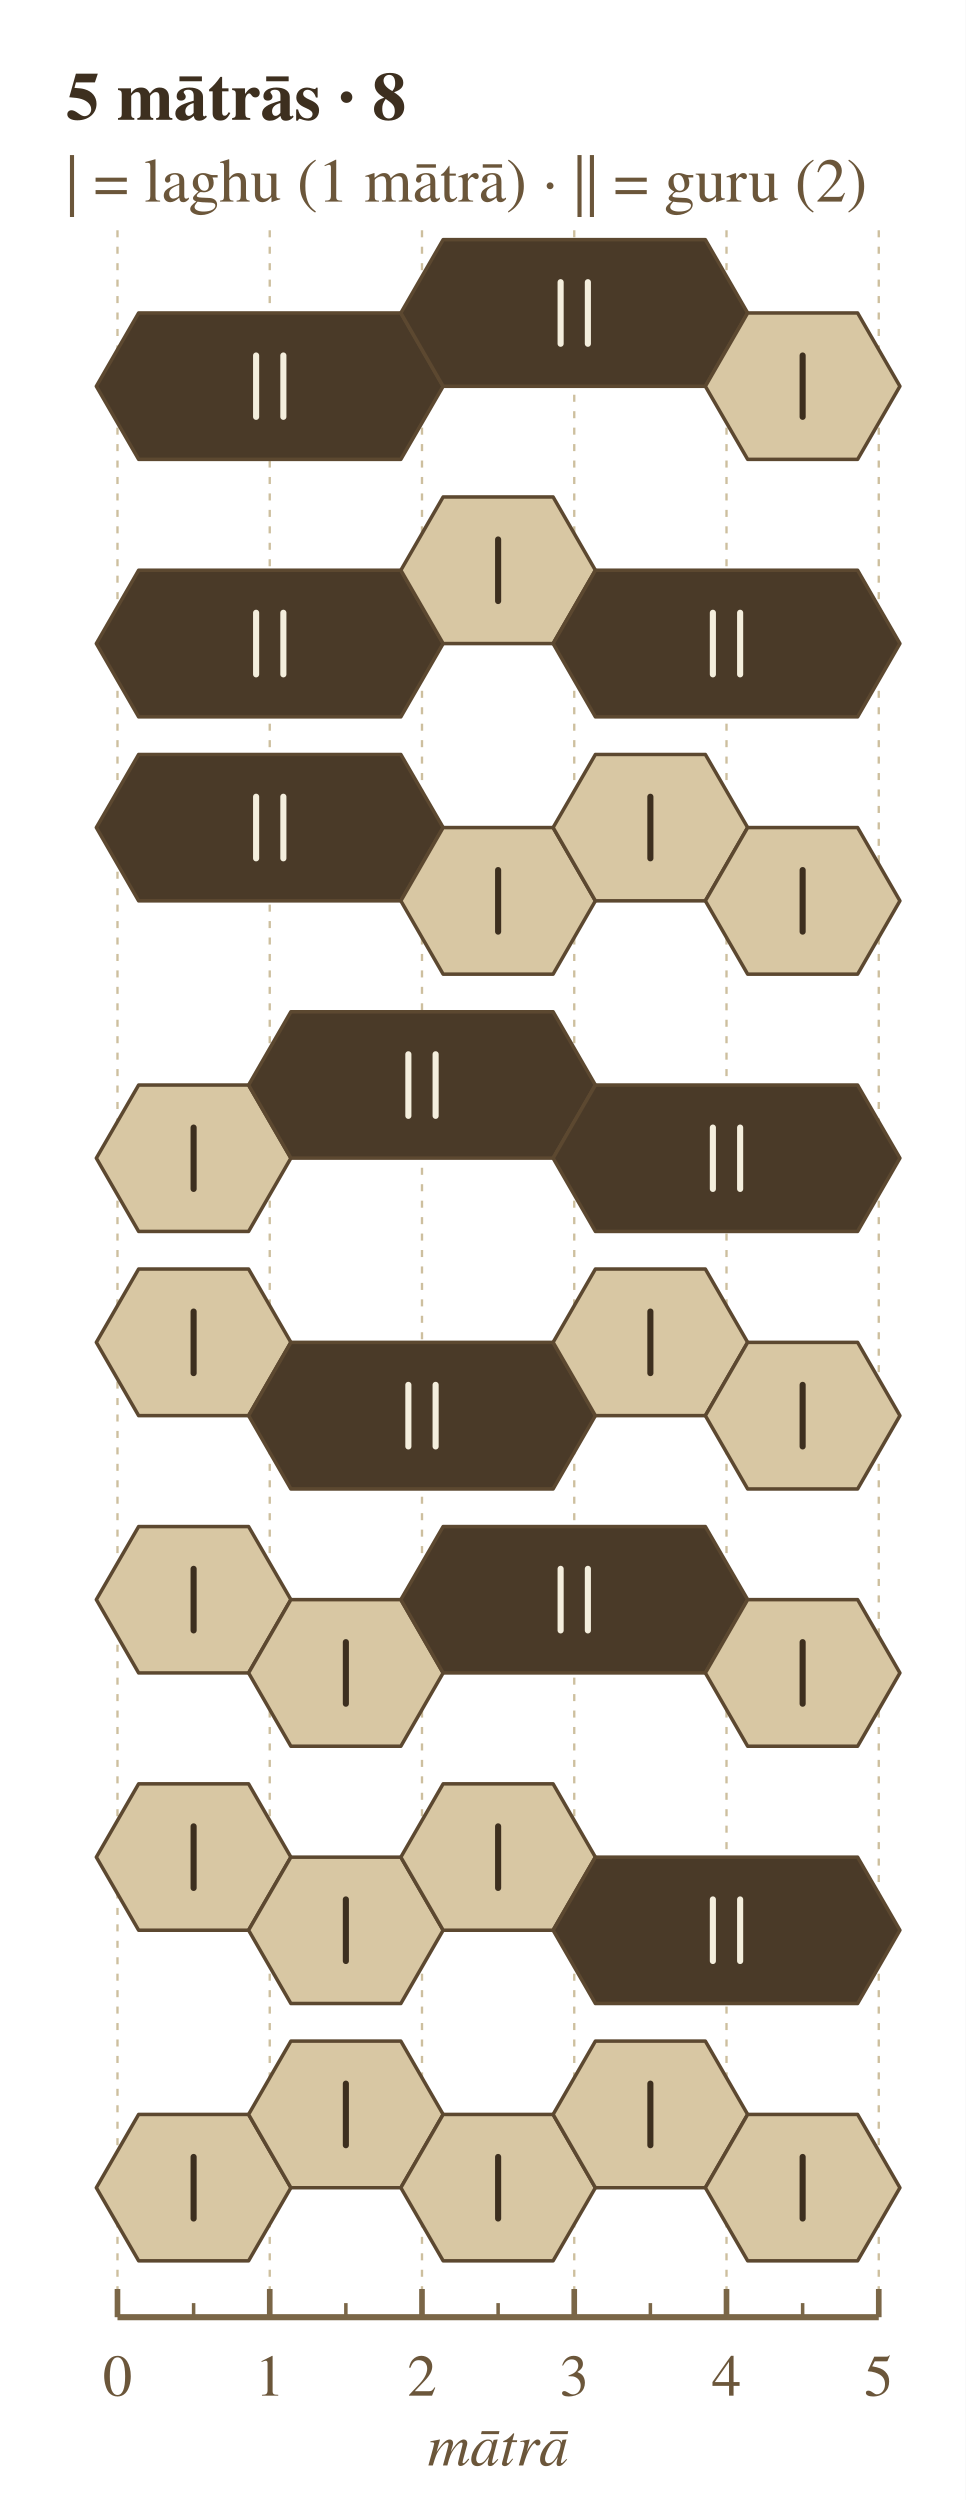
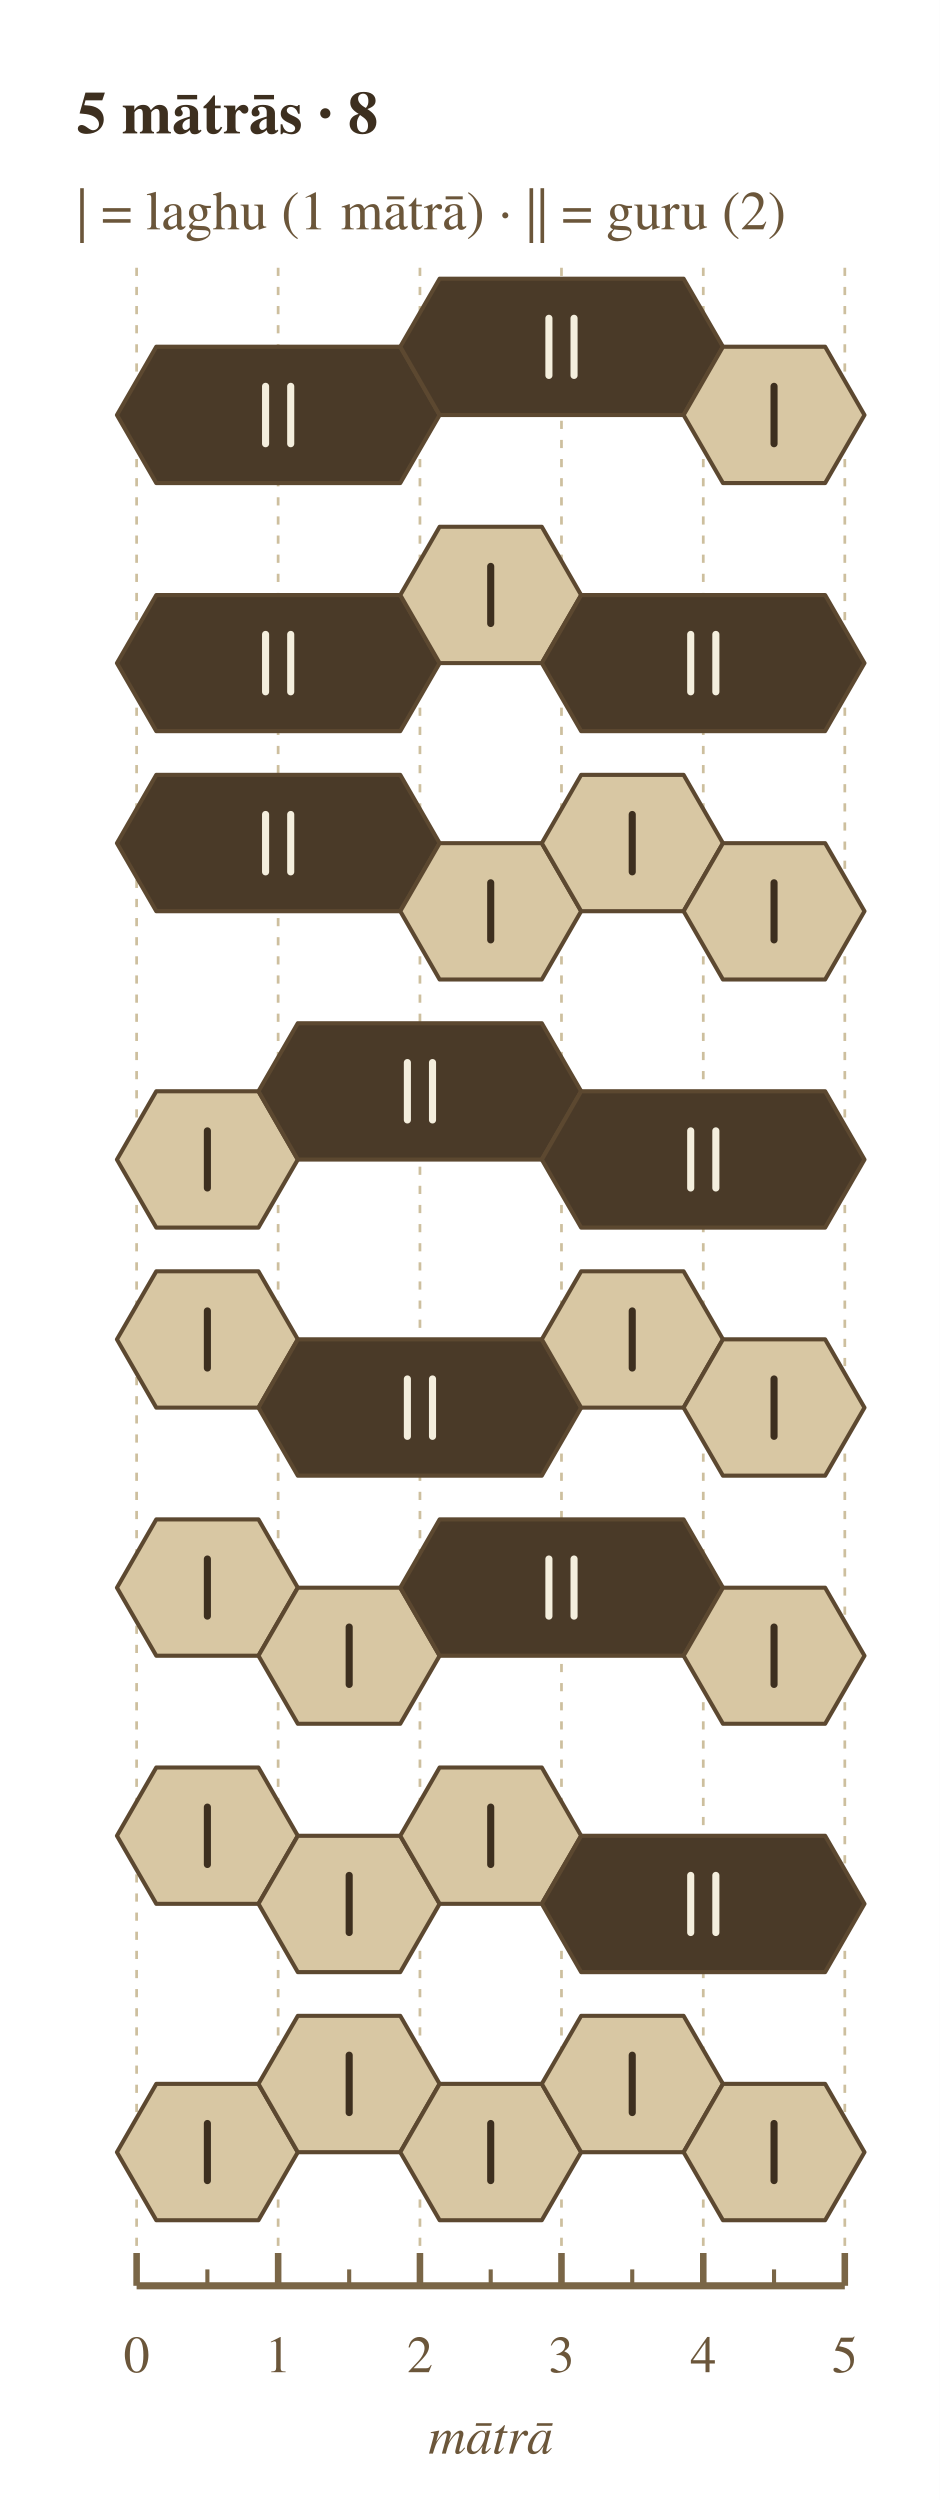
- <svg xmlns="http://www.w3.org/2000/svg" width="411" height="1064" viewBox="0 0 411 1064">
+ <svg xmlns="http://www.w3.org/2000/svg" width="344" height="915" viewBox="0 0 344 915">
  <rect width="100%" height="100%" fill="#ffffff" />
-   <text x="28.0" y="42.0" font-family="Charter, Georgia, Times, serif" font-size="29.0" font-weight="700" font-style="normal" text-anchor="start" dominant-baseline="middle" fill="#3d2f1f">5 mātrās · 8</text>
-   <text x="28.0" y="78.0" font-family="Charter, Georgia, Times, serif" font-size="26.4" font-weight="400" font-style="normal" text-anchor="start" dominant-baseline="middle" fill="#6b563a">| = laghu (1 mātrā)    ·    || = guru (2)</text>
-   <line x1="50.0" y1="98.0" x2="50.0" y2="986.2" stroke="#cdbf9e" stroke-width="1" stroke-dasharray="3,4" />
-   <line x1="114.8" y1="98.0" x2="114.8" y2="986.2" stroke="#cdbf9e" stroke-width="1" stroke-dasharray="3,4" />
-   <line x1="179.6" y1="98.0" x2="179.6" y2="986.2" stroke="#cdbf9e" stroke-width="1" stroke-dasharray="3,4" />
-   <line x1="244.4" y1="98.0" x2="244.4" y2="986.2" stroke="#cdbf9e" stroke-width="1" stroke-dasharray="3,4" />
-   <line x1="309.2" y1="98.0" x2="309.2" y2="986.2" stroke="#cdbf9e" stroke-width="1" stroke-dasharray="3,4" />
-   <line x1="374.0" y1="98.0" x2="374.0" y2="986.2" stroke="#cdbf9e" stroke-width="1" stroke-dasharray="3,4" />
-   <polygon points="59.0,133.2 170.6,133.2 188.6,164.4 170.6,195.5 59.0,195.5 41.0,164.4" fill="#4a3a28" stroke="#5c4830" stroke-width="1.5" stroke-linejoin="round" />
-   <polygon points="188.6,102.0 300.2,102.0 318.2,133.2 300.2,164.4 188.6,164.4 170.6,133.2" fill="#4a3a28" stroke="#5c4830" stroke-width="1.5" stroke-linejoin="round" />
-   <polygon points="318.2,133.2 365.0,133.2 383.0,164.4 365.0,195.5 318.2,195.5 300.2,164.4" fill="#d8c7a3" stroke="#5c4830" stroke-width="1.5" stroke-linejoin="round" />
-   <line x1="109.0" y1="151.3" x2="109.0" y2="177.4" stroke="#f4eedd" stroke-width="2.6" stroke-linecap="round" />
-   <line x1="120.6" y1="151.3" x2="120.6" y2="177.4" stroke="#f4eedd" stroke-width="2.6" stroke-linecap="round" />
-   <line x1="238.6" y1="120.1" x2="238.6" y2="146.3" stroke="#f4eedd" stroke-width="2.6" stroke-linecap="round" />
-   <line x1="250.2" y1="120.1" x2="250.2" y2="146.3" stroke="#f4eedd" stroke-width="2.6" stroke-linecap="round" />
-   <line x1="341.6" y1="151.3" x2="341.6" y2="177.4" stroke="#3d2f1f" stroke-width="2.6" stroke-linecap="round" />
-   <polygon points="59.0,242.7 170.6,242.7 188.6,273.9 170.6,305.1 59.0,305.1 41.0,273.9" fill="#4a3a28" stroke="#5c4830" stroke-width="1.5" stroke-linejoin="round" />
-   <polygon points="188.6,211.5 235.4,211.5 253.4,242.7 235.4,273.9 188.6,273.9 170.6,242.7" fill="#d8c7a3" stroke="#5c4830" stroke-width="1.5" stroke-linejoin="round" />
-   <polygon points="253.4,242.7 365.0,242.7 383.0,273.9 365.0,305.1 253.4,305.1 235.4,273.9" fill="#4a3a28" stroke="#5c4830" stroke-width="1.5" stroke-linejoin="round" />
-   <line x1="109.0" y1="260.8" x2="109.0" y2="287.0" stroke="#f4eedd" stroke-width="2.6" stroke-linecap="round" />
-   <line x1="120.6" y1="260.8" x2="120.6" y2="287.0" stroke="#f4eedd" stroke-width="2.6" stroke-linecap="round" />
-   <line x1="212.0" y1="229.6" x2="212.0" y2="255.8" stroke="#3d2f1f" stroke-width="2.6" stroke-linecap="round" />
-   <line x1="303.4" y1="260.8" x2="303.4" y2="287.0" stroke="#f4eedd" stroke-width="2.6" stroke-linecap="round" />
-   <line x1="315.0" y1="260.8" x2="315.0" y2="287.0" stroke="#f4eedd" stroke-width="2.6" stroke-linecap="round" />
-   <polygon points="59.0,321.1 170.6,321.1 188.6,352.2 170.6,383.4 59.0,383.4 41.0,352.2" fill="#4a3a28" stroke="#5c4830" stroke-width="1.5" stroke-linejoin="round" />
-   <polygon points="188.6,352.2 235.4,352.2 253.4,383.4 235.4,414.6 188.6,414.6 170.6,383.4" fill="#d8c7a3" stroke="#5c4830" stroke-width="1.5" stroke-linejoin="round" />
-   <polygon points="253.4,321.1 300.2,321.1 318.2,352.2 300.2,383.4 253.4,383.4 235.4,352.2" fill="#d8c7a3" stroke="#5c4830" stroke-width="1.5" stroke-linejoin="round" />
-   <polygon points="318.2,352.2 365.0,352.2 383.0,383.4 365.0,414.6 318.2,414.6 300.2,383.4" fill="#d8c7a3" stroke="#5c4830" stroke-width="1.5" stroke-linejoin="round" />
-   <line x1="109.0" y1="339.1" x2="109.0" y2="365.3" stroke="#f4eedd" stroke-width="2.6" stroke-linecap="round" />
-   <line x1="120.6" y1="339.1" x2="120.6" y2="365.3" stroke="#f4eedd" stroke-width="2.6" stroke-linecap="round" />
-   <line x1="212.0" y1="370.3" x2="212.0" y2="396.5" stroke="#3d2f1f" stroke-width="2.6" stroke-linecap="round" />
-   <line x1="276.8" y1="339.1" x2="276.8" y2="365.3" stroke="#3d2f1f" stroke-width="2.6" stroke-linecap="round" />
-   <line x1="341.6" y1="370.3" x2="341.6" y2="396.5" stroke="#3d2f1f" stroke-width="2.6" stroke-linecap="round" />
-   <polygon points="59.0,461.8 105.8,461.8 123.8,492.9 105.8,524.1 59.0,524.1 41.0,492.9" fill="#d8c7a3" stroke="#5c4830" stroke-width="1.5" stroke-linejoin="round" />
-   <polygon points="123.8,430.6 235.4,430.6 253.4,461.8 235.4,492.9 123.8,492.9 105.8,461.8" fill="#4a3a28" stroke="#5c4830" stroke-width="1.5" stroke-linejoin="round" />
-   <polygon points="253.4,461.8 365.0,461.8 383.0,492.9 365.0,524.1 253.4,524.1 235.4,492.9" fill="#4a3a28" stroke="#5c4830" stroke-width="1.5" stroke-linejoin="round" />
-   <line x1="82.4" y1="479.9" x2="82.4" y2="506.0" stroke="#3d2f1f" stroke-width="2.6" stroke-linecap="round" />
-   <line x1="173.8" y1="448.7" x2="173.8" y2="474.9" stroke="#f4eedd" stroke-width="2.6" stroke-linecap="round" />
-   <line x1="185.4" y1="448.7" x2="185.4" y2="474.9" stroke="#f4eedd" stroke-width="2.6" stroke-linecap="round" />
-   <line x1="303.4" y1="479.9" x2="303.4" y2="506.0" stroke="#f4eedd" stroke-width="2.6" stroke-linecap="round" />
-   <line x1="315.0" y1="479.9" x2="315.0" y2="506.0" stroke="#f4eedd" stroke-width="2.6" stroke-linecap="round" />
-   <polygon points="59.0,540.1 105.8,540.1 123.8,571.3 105.8,602.5 59.0,602.5 41.0,571.3" fill="#d8c7a3" stroke="#5c4830" stroke-width="1.5" stroke-linejoin="round" />
-   <polygon points="123.8,571.3 235.4,571.3 253.4,602.5 235.4,633.7 123.8,633.7 105.8,602.5" fill="#4a3a28" stroke="#5c4830" stroke-width="1.5" stroke-linejoin="round" />
-   <polygon points="253.4,540.1 300.2,540.1 318.2,571.3 300.2,602.5 253.4,602.5 235.4,571.3" fill="#d8c7a3" stroke="#5c4830" stroke-width="1.5" stroke-linejoin="round" />
-   <polygon points="318.2,571.3 365.0,571.3 383.0,602.5 365.0,633.7 318.2,633.7 300.2,602.5" fill="#d8c7a3" stroke="#5c4830" stroke-width="1.5" stroke-linejoin="round" />
-   <line x1="82.4" y1="558.2" x2="82.4" y2="584.4" stroke="#3d2f1f" stroke-width="2.6" stroke-linecap="round" />
-   <line x1="173.8" y1="589.4" x2="173.8" y2="615.6" stroke="#f4eedd" stroke-width="2.6" stroke-linecap="round" />
-   <line x1="185.4" y1="589.4" x2="185.4" y2="615.6" stroke="#f4eedd" stroke-width="2.6" stroke-linecap="round" />
-   <line x1="276.8" y1="558.2" x2="276.8" y2="584.4" stroke="#3d2f1f" stroke-width="2.6" stroke-linecap="round" />
-   <line x1="341.6" y1="589.4" x2="341.6" y2="615.6" stroke="#3d2f1f" stroke-width="2.6" stroke-linecap="round" />
-   <polygon points="59.0,649.7 105.8,649.7 123.8,680.8 105.8,712.0 59.0,712.0 41.0,680.8" fill="#d8c7a3" stroke="#5c4830" stroke-width="1.5" stroke-linejoin="round" />
-   <polygon points="123.8,680.8 170.6,680.8 188.6,712.0 170.6,743.2 123.8,743.2 105.8,712.0" fill="#d8c7a3" stroke="#5c4830" stroke-width="1.5" stroke-linejoin="round" />
-   <polygon points="188.6,649.7 300.2,649.7 318.2,680.8 300.2,712.0 188.6,712.0 170.6,680.8" fill="#4a3a28" stroke="#5c4830" stroke-width="1.5" stroke-linejoin="round" />
-   <polygon points="318.2,680.8 365.0,680.8 383.0,712.0 365.0,743.2 318.2,743.2 300.2,712.0" fill="#d8c7a3" stroke="#5c4830" stroke-width="1.5" stroke-linejoin="round" />
-   <line x1="82.4" y1="667.7" x2="82.4" y2="693.9" stroke="#3d2f1f" stroke-width="2.6" stroke-linecap="round" />
-   <line x1="147.2" y1="698.9" x2="147.2" y2="725.1" stroke="#3d2f1f" stroke-width="2.6" stroke-linecap="round" />
-   <line x1="238.6" y1="667.7" x2="238.6" y2="693.9" stroke="#f4eedd" stroke-width="2.6" stroke-linecap="round" />
-   <line x1="250.2" y1="667.7" x2="250.2" y2="693.9" stroke="#f4eedd" stroke-width="2.6" stroke-linecap="round" />
-   <line x1="341.6" y1="698.9" x2="341.6" y2="725.1" stroke="#3d2f1f" stroke-width="2.6" stroke-linecap="round" />
-   <polygon points="59.0,759.2 105.8,759.2 123.8,790.4 105.8,821.5 59.0,821.5 41.0,790.4" fill="#d8c7a3" stroke="#5c4830" stroke-width="1.5" stroke-linejoin="round" />
-   <polygon points="123.8,790.4 170.6,790.4 188.6,821.5 170.6,852.7 123.8,852.7 105.8,821.5" fill="#d8c7a3" stroke="#5c4830" stroke-width="1.5" stroke-linejoin="round" />
-   <polygon points="188.6,759.2 235.4,759.2 253.4,790.4 235.4,821.5 188.6,821.5 170.6,790.4" fill="#d8c7a3" stroke="#5c4830" stroke-width="1.5" stroke-linejoin="round" />
-   <polygon points="253.4,790.4 365.0,790.4 383.0,821.5 365.0,852.7 253.4,852.7 235.4,821.5" fill="#4a3a28" stroke="#5c4830" stroke-width="1.5" stroke-linejoin="round" />
-   <line x1="82.4" y1="777.3" x2="82.4" y2="803.5" stroke="#3d2f1f" stroke-width="2.6" stroke-linecap="round" />
-   <line x1="147.2" y1="808.4" x2="147.2" y2="834.6" stroke="#3d2f1f" stroke-width="2.6" stroke-linecap="round" />
-   <line x1="212.0" y1="777.3" x2="212.0" y2="803.5" stroke="#3d2f1f" stroke-width="2.6" stroke-linecap="round" />
-   <line x1="303.4" y1="808.4" x2="303.4" y2="834.6" stroke="#f4eedd" stroke-width="2.6" stroke-linecap="round" />
-   <line x1="315.0" y1="808.4" x2="315.0" y2="834.6" stroke="#f4eedd" stroke-width="2.6" stroke-linecap="round" />
-   <polygon points="59.0,899.9 105.8,899.9 123.8,931.1 105.8,962.2 59.0,962.2 41.0,931.1" fill="#d8c7a3" stroke="#5c4830" stroke-width="1.5" stroke-linejoin="round" />
-   <polygon points="123.8,868.7 170.6,868.7 188.6,899.9 170.6,931.1 123.8,931.1 105.8,899.9" fill="#d8c7a3" stroke="#5c4830" stroke-width="1.5" stroke-linejoin="round" />
-   <polygon points="188.6,899.9 235.4,899.9 253.4,931.1 235.4,962.2 188.6,962.2 170.6,931.1" fill="#d8c7a3" stroke="#5c4830" stroke-width="1.5" stroke-linejoin="round" />
-   <polygon points="253.4,868.7 300.2,868.7 318.2,899.9 300.2,931.1 253.4,931.1 235.4,899.9" fill="#d8c7a3" stroke="#5c4830" stroke-width="1.5" stroke-linejoin="round" />
-   <polygon points="318.2,899.9 365.0,899.9 383.0,931.1 365.0,962.2 318.2,962.2 300.2,931.1" fill="#d8c7a3" stroke="#5c4830" stroke-width="1.5" stroke-linejoin="round" />
-   <line x1="82.4" y1="918.0" x2="82.4" y2="944.2" stroke="#3d2f1f" stroke-width="2.6" stroke-linecap="round" />
-   <line x1="147.2" y1="886.8" x2="147.2" y2="913.0" stroke="#3d2f1f" stroke-width="2.6" stroke-linecap="round" />
-   <line x1="212.0" y1="918.0" x2="212.0" y2="944.2" stroke="#3d2f1f" stroke-width="2.6" stroke-linecap="round" />
-   <line x1="276.8" y1="886.8" x2="276.8" y2="913.0" stroke="#3d2f1f" stroke-width="2.6" stroke-linecap="round" />
-   <line x1="341.6" y1="918.0" x2="341.6" y2="944.2" stroke="#3d2f1f" stroke-width="2.6" stroke-linecap="round" />
-   <line x1="50.0" y1="986.2" x2="374.0" y2="986.2" stroke="#7a6647" stroke-width="2.6" />
-   <line x1="50.0" y1="986.2" x2="50.0" y2="974.2" stroke="#7a6647" stroke-width="2.4" />
-   <text x="50.0" y="1012.2" font-family="Charter, Georgia, Times, serif" font-size="25.1" font-weight="400" font-style="normal" text-anchor="middle" dominant-baseline="middle" fill="#6b563a">0</text>
-   <line x1="82.4" y1="986.2" x2="82.4" y2="980.2" stroke="#7a6647" stroke-width="1.5" />
-   <line x1="114.8" y1="986.2" x2="114.8" y2="974.2" stroke="#7a6647" stroke-width="2.4" />
-   <text x="114.8" y="1012.2" font-family="Charter, Georgia, Times, serif" font-size="25.1" font-weight="400" font-style="normal" text-anchor="middle" dominant-baseline="middle" fill="#6b563a">1</text>
-   <line x1="147.2" y1="986.2" x2="147.2" y2="980.2" stroke="#7a6647" stroke-width="1.5" />
-   <line x1="179.6" y1="986.2" x2="179.6" y2="974.2" stroke="#7a6647" stroke-width="2.4" />
-   <text x="179.6" y="1012.2" font-family="Charter, Georgia, Times, serif" font-size="25.1" font-weight="400" font-style="normal" text-anchor="middle" dominant-baseline="middle" fill="#6b563a">2</text>
-   <line x1="212.0" y1="986.2" x2="212.0" y2="980.2" stroke="#7a6647" stroke-width="1.5" />
-   <line x1="244.4" y1="986.2" x2="244.4" y2="974.2" stroke="#7a6647" stroke-width="2.4" />
-   <text x="244.4" y="1012.2" font-family="Charter, Georgia, Times, serif" font-size="25.1" font-weight="400" font-style="normal" text-anchor="middle" dominant-baseline="middle" fill="#6b563a">3</text>
-   <line x1="276.8" y1="986.2" x2="276.8" y2="980.2" stroke="#7a6647" stroke-width="1.5" />
-   <line x1="309.2" y1="986.2" x2="309.2" y2="974.2" stroke="#7a6647" stroke-width="2.4" />
-   <text x="309.2" y="1012.2" font-family="Charter, Georgia, Times, serif" font-size="25.1" font-weight="400" font-style="normal" text-anchor="middle" dominant-baseline="middle" fill="#6b563a">4</text>
-   <line x1="341.6" y1="986.2" x2="341.6" y2="980.2" stroke="#7a6647" stroke-width="1.5" />
-   <line x1="374.0" y1="986.2" x2="374.0" y2="974.2" stroke="#7a6647" stroke-width="2.4" />
-   <text x="374.0" y="1012.2" font-family="Charter, Georgia, Times, serif" font-size="25.1" font-weight="400" font-style="normal" text-anchor="middle" dominant-baseline="middle" fill="#6b563a">5</text>
-   <text x="212.0" y="1042.2" font-family="Charter, Georgia, Times, serif" font-size="25.1" font-weight="400" font-style="italic" text-anchor="middle" dominant-baseline="middle" fill="#6b563a">mātrā</text>
+   <text x="28.0" y="42.0" font-family="Charter, Georgia, Times, serif" font-size="22.1" font-weight="700" font-style="normal" text-anchor="start" dominant-baseline="middle" fill="#3d2f1f">5 mātrās · 8</text>
+   <text x="28.0" y="78.0" font-family="Charter, Georgia, Times, serif" font-size="20.1" font-weight="400" font-style="normal" text-anchor="start" dominant-baseline="middle" fill="#6b563a">| = laghu (1 mātrā)    ·    || = guru (2)</text>
+   <line x1="50.0" y1="98.0" x2="50.0" y2="836.6" stroke="#cdbf9e" stroke-width="1" stroke-dasharray="3,4" />
+   <line x1="101.8" y1="98.0" x2="101.8" y2="836.6" stroke="#cdbf9e" stroke-width="1" stroke-dasharray="3,4" />
+   <line x1="153.7" y1="98.0" x2="153.7" y2="836.6" stroke="#cdbf9e" stroke-width="1" stroke-dasharray="3,4" />
+   <line x1="205.5" y1="98.0" x2="205.5" y2="836.6" stroke="#cdbf9e" stroke-width="1" stroke-dasharray="3,4" />
+   <line x1="257.4" y1="98.0" x2="257.4" y2="836.6" stroke="#cdbf9e" stroke-width="1" stroke-dasharray="3,4" />
+   <line x1="309.2" y1="98.0" x2="309.2" y2="836.6" stroke="#cdbf9e" stroke-width="1" stroke-dasharray="3,4" />
+   <polygon points="57.2,126.9 146.5,126.9 160.9,151.9 146.5,176.8 57.2,176.8 42.8,151.9" fill="#4a3a28" stroke="#5c4830" stroke-width="1.5" stroke-linejoin="round" />
+   <polygon points="160.9,102.0 250.2,102.0 264.6,126.9 250.2,151.9 160.9,151.9 146.5,126.9" fill="#4a3a28" stroke="#5c4830" stroke-width="1.5" stroke-linejoin="round" />
+   <polygon points="264.6,126.9 302.0,126.9 316.4,151.9 302.0,176.8 264.6,176.8 250.2,151.9" fill="#d8c7a3" stroke="#5c4830" stroke-width="1.5" stroke-linejoin="round" />
+   <line x1="97.2" y1="141.4" x2="97.2" y2="162.4" stroke="#f4eedd" stroke-width="2.6" stroke-linecap="round" />
+   <line x1="106.4" y1="141.4" x2="106.4" y2="162.4" stroke="#f4eedd" stroke-width="2.6" stroke-linecap="round" />
+   <line x1="200.9" y1="116.5" x2="200.9" y2="137.4" stroke="#f4eedd" stroke-width="2.6" stroke-linecap="round" />
+   <line x1="210.1" y1="116.5" x2="210.1" y2="137.4" stroke="#f4eedd" stroke-width="2.6" stroke-linecap="round" />
+   <line x1="283.3" y1="141.4" x2="283.3" y2="162.4" stroke="#3d2f1f" stroke-width="2.6" stroke-linecap="round" />
+   <polygon points="57.2,217.8 146.5,217.8 160.9,242.7 146.5,267.6 57.2,267.6 42.8,242.7" fill="#4a3a28" stroke="#5c4830" stroke-width="1.5" stroke-linejoin="round" />
+   <polygon points="160.9,192.8 198.3,192.8 212.7,217.8 198.3,242.7 160.9,242.7 146.5,217.8" fill="#d8c7a3" stroke="#5c4830" stroke-width="1.5" stroke-linejoin="round" />
+   <polygon points="212.7,217.8 302.0,217.8 316.4,242.7 302.0,267.6 212.7,267.6 198.3,242.7" fill="#4a3a28" stroke="#5c4830" stroke-width="1.5" stroke-linejoin="round" />
+   <line x1="97.2" y1="232.2" x2="97.2" y2="253.2" stroke="#f4eedd" stroke-width="2.6" stroke-linecap="round" />
+   <line x1="106.4" y1="232.2" x2="106.4" y2="253.2" stroke="#f4eedd" stroke-width="2.6" stroke-linecap="round" />
+   <line x1="179.6" y1="207.3" x2="179.6" y2="228.2" stroke="#3d2f1f" stroke-width="2.6" stroke-linecap="round" />
+   <line x1="252.8" y1="232.2" x2="252.8" y2="253.2" stroke="#f4eedd" stroke-width="2.6" stroke-linecap="round" />
+   <line x1="262.0" y1="232.2" x2="262.0" y2="253.2" stroke="#f4eedd" stroke-width="2.6" stroke-linecap="round" />
+   <polygon points="57.2,283.6 146.5,283.6 160.9,308.6 146.5,333.5 57.2,333.5 42.8,308.6" fill="#4a3a28" stroke="#5c4830" stroke-width="1.5" stroke-linejoin="round" />
+   <polygon points="160.9,308.6 198.3,308.6 212.7,333.5 198.3,358.5 160.9,358.5 146.5,333.5" fill="#d8c7a3" stroke="#5c4830" stroke-width="1.5" stroke-linejoin="round" />
+   <polygon points="212.7,283.6 250.2,283.6 264.6,308.6 250.2,333.5 212.7,333.5 198.3,308.6" fill="#d8c7a3" stroke="#5c4830" stroke-width="1.5" stroke-linejoin="round" />
+   <polygon points="264.6,308.6 302.0,308.6 316.4,333.5 302.0,358.5 264.6,358.5 250.2,333.5" fill="#d8c7a3" stroke="#5c4830" stroke-width="1.5" stroke-linejoin="round" />
+   <line x1="97.2" y1="298.1" x2="97.2" y2="319.1" stroke="#f4eedd" stroke-width="2.6" stroke-linecap="round" />
+   <line x1="106.4" y1="298.1" x2="106.4" y2="319.1" stroke="#f4eedd" stroke-width="2.6" stroke-linecap="round" />
+   <line x1="179.6" y1="323.1" x2="179.6" y2="344.0" stroke="#3d2f1f" stroke-width="2.6" stroke-linecap="round" />
+   <line x1="231.4" y1="298.1" x2="231.4" y2="319.1" stroke="#3d2f1f" stroke-width="2.6" stroke-linecap="round" />
+   <line x1="283.3" y1="323.1" x2="283.3" y2="344.0" stroke="#3d2f1f" stroke-width="2.6" stroke-linecap="round" />
+   <polygon points="57.2,399.4 94.6,399.4 109.0,424.4 94.6,449.3 57.2,449.3 42.8,424.4" fill="#d8c7a3" stroke="#5c4830" stroke-width="1.5" stroke-linejoin="round" />
+   <polygon points="109.0,374.5 198.3,374.5 212.7,399.4 198.3,424.4 109.0,424.4 94.6,399.4" fill="#4a3a28" stroke="#5c4830" stroke-width="1.5" stroke-linejoin="round" />
+   <polygon points="212.7,399.4 302.0,399.4 316.4,424.4 302.0,449.3 212.7,449.3 198.3,424.4" fill="#4a3a28" stroke="#5c4830" stroke-width="1.5" stroke-linejoin="round" />
+   <line x1="75.9" y1="413.9" x2="75.9" y2="434.8" stroke="#3d2f1f" stroke-width="2.6" stroke-linecap="round" />
+   <line x1="149.1" y1="388.9" x2="149.1" y2="409.9" stroke="#f4eedd" stroke-width="2.6" stroke-linecap="round" />
+   <line x1="158.3" y1="388.9" x2="158.3" y2="409.9" stroke="#f4eedd" stroke-width="2.6" stroke-linecap="round" />
+   <line x1="252.8" y1="413.9" x2="252.8" y2="434.8" stroke="#f4eedd" stroke-width="2.6" stroke-linecap="round" />
+   <line x1="262.0" y1="413.9" x2="262.0" y2="434.8" stroke="#f4eedd" stroke-width="2.6" stroke-linecap="round" />
+   <polygon points="57.2,465.3 94.6,465.3 109.0,490.2 94.6,515.2 57.2,515.2 42.8,490.2" fill="#d8c7a3" stroke="#5c4830" stroke-width="1.5" stroke-linejoin="round" />
+   <polygon points="109.0,490.2 198.3,490.2 212.7,515.2 198.3,540.1 109.0,540.1 94.6,515.2" fill="#4a3a28" stroke="#5c4830" stroke-width="1.5" stroke-linejoin="round" />
+   <polygon points="212.7,465.3 250.2,465.3 264.6,490.2 250.2,515.2 212.7,515.2 198.3,490.2" fill="#d8c7a3" stroke="#5c4830" stroke-width="1.5" stroke-linejoin="round" />
+   <polygon points="264.6,490.2 302.0,490.2 316.4,515.2 302.0,540.1 264.6,540.1 250.2,515.2" fill="#d8c7a3" stroke="#5c4830" stroke-width="1.5" stroke-linejoin="round" />
+   <line x1="75.9" y1="479.8" x2="75.9" y2="500.7" stroke="#3d2f1f" stroke-width="2.6" stroke-linecap="round" />
+   <line x1="149.1" y1="504.7" x2="149.1" y2="525.7" stroke="#f4eedd" stroke-width="2.6" stroke-linecap="round" />
+   <line x1="158.3" y1="504.7" x2="158.3" y2="525.7" stroke="#f4eedd" stroke-width="2.6" stroke-linecap="round" />
+   <line x1="231.4" y1="479.8" x2="231.4" y2="500.7" stroke="#3d2f1f" stroke-width="2.6" stroke-linecap="round" />
+   <line x1="283.3" y1="504.7" x2="283.3" y2="525.7" stroke="#3d2f1f" stroke-width="2.6" stroke-linecap="round" />
+   <polygon points="57.2,556.1 94.6,556.1 109.0,581.1 94.6,606.0 57.2,606.0 42.8,581.1" fill="#d8c7a3" stroke="#5c4830" stroke-width="1.5" stroke-linejoin="round" />
+   <polygon points="109.0,581.1 146.5,581.1 160.9,606.0 146.5,630.9 109.0,630.9 94.6,606.0" fill="#d8c7a3" stroke="#5c4830" stroke-width="1.5" stroke-linejoin="round" />
+   <polygon points="160.9,556.1 250.2,556.1 264.6,581.1 250.2,606.0 160.9,606.0 146.5,581.1" fill="#4a3a28" stroke="#5c4830" stroke-width="1.5" stroke-linejoin="round" />
+   <polygon points="264.6,581.1 302.0,581.1 316.4,606.0 302.0,630.9 264.6,630.9 250.2,606.0" fill="#d8c7a3" stroke="#5c4830" stroke-width="1.5" stroke-linejoin="round" />
+   <line x1="75.9" y1="570.6" x2="75.9" y2="591.5" stroke="#3d2f1f" stroke-width="2.6" stroke-linecap="round" />
+   <line x1="127.8" y1="595.5" x2="127.8" y2="616.5" stroke="#3d2f1f" stroke-width="2.6" stroke-linecap="round" />
+   <line x1="200.9" y1="570.6" x2="200.9" y2="591.5" stroke="#f4eedd" stroke-width="2.6" stroke-linecap="round" />
+   <line x1="210.1" y1="570.6" x2="210.1" y2="591.5" stroke="#f4eedd" stroke-width="2.6" stroke-linecap="round" />
+   <line x1="283.3" y1="595.5" x2="283.3" y2="616.5" stroke="#3d2f1f" stroke-width="2.6" stroke-linecap="round" />
+   <polygon points="57.2,646.9 94.6,646.9 109.0,671.9 94.6,696.8 57.2,696.8 42.8,671.9" fill="#d8c7a3" stroke="#5c4830" stroke-width="1.5" stroke-linejoin="round" />
+   <polygon points="109.0,671.9 146.5,671.9 160.9,696.8 146.5,721.8 109.0,721.8 94.6,696.8" fill="#d8c7a3" stroke="#5c4830" stroke-width="1.5" stroke-linejoin="round" />
+   <polygon points="160.9,646.9 198.3,646.9 212.7,671.9 198.3,696.8 160.9,696.8 146.5,671.9" fill="#d8c7a3" stroke="#5c4830" stroke-width="1.5" stroke-linejoin="round" />
+   <polygon points="212.7,671.9 302.0,671.9 316.4,696.8 302.0,721.8 212.7,721.8 198.3,696.8" fill="#4a3a28" stroke="#5c4830" stroke-width="1.5" stroke-linejoin="round" />
+   <line x1="75.9" y1="661.4" x2="75.9" y2="682.4" stroke="#3d2f1f" stroke-width="2.6" stroke-linecap="round" />
+   <line x1="127.8" y1="686.4" x2="127.8" y2="707.3" stroke="#3d2f1f" stroke-width="2.6" stroke-linecap="round" />
+   <line x1="179.6" y1="661.4" x2="179.6" y2="682.4" stroke="#3d2f1f" stroke-width="2.6" stroke-linecap="round" />
+   <line x1="252.8" y1="686.4" x2="252.8" y2="707.3" stroke="#f4eedd" stroke-width="2.6" stroke-linecap="round" />
+   <line x1="262.0" y1="686.4" x2="262.0" y2="707.3" stroke="#f4eedd" stroke-width="2.6" stroke-linecap="round" />
+   <polygon points="57.2,762.7 94.6,762.7 109.0,787.7 94.6,812.6 57.2,812.6 42.8,787.7" fill="#d8c7a3" stroke="#5c4830" stroke-width="1.5" stroke-linejoin="round" />
+   <polygon points="109.0,737.8 146.5,737.8 160.9,762.7 146.5,787.7 109.0,787.7 94.6,762.7" fill="#d8c7a3" stroke="#5c4830" stroke-width="1.5" stroke-linejoin="round" />
+   <polygon points="160.9,762.7 198.3,762.7 212.7,787.7 198.3,812.6 160.9,812.6 146.5,787.7" fill="#d8c7a3" stroke="#5c4830" stroke-width="1.5" stroke-linejoin="round" />
+   <polygon points="212.7,737.8 250.2,737.8 264.6,762.7 250.2,787.7 212.7,787.7 198.3,762.7" fill="#d8c7a3" stroke="#5c4830" stroke-width="1.5" stroke-linejoin="round" />
+   <polygon points="264.6,762.7 302.0,762.7 316.4,787.7 302.0,812.6 264.6,812.6 250.2,787.7" fill="#d8c7a3" stroke="#5c4830" stroke-width="1.5" stroke-linejoin="round" />
+   <line x1="75.9" y1="777.2" x2="75.9" y2="798.1" stroke="#3d2f1f" stroke-width="2.6" stroke-linecap="round" />
+   <line x1="127.8" y1="752.2" x2="127.8" y2="773.2" stroke="#3d2f1f" stroke-width="2.6" stroke-linecap="round" />
+   <line x1="179.6" y1="777.2" x2="179.6" y2="798.1" stroke="#3d2f1f" stroke-width="2.6" stroke-linecap="round" />
+   <line x1="231.4" y1="752.2" x2="231.4" y2="773.2" stroke="#3d2f1f" stroke-width="2.6" stroke-linecap="round" />
+   <line x1="283.3" y1="777.2" x2="283.3" y2="798.1" stroke="#3d2f1f" stroke-width="2.6" stroke-linecap="round" />
+   <line x1="50.0" y1="836.6" x2="309.2" y2="836.6" stroke="#7a6647" stroke-width="2.6" />
+   <line x1="50.0" y1="836.6" x2="50.0" y2="824.6" stroke="#7a6647" stroke-width="2.4" />
+   <text x="50.0" y="862.6" font-family="Charter, Georgia, Times, serif" font-size="19.1" font-weight="400" font-style="normal" text-anchor="middle" dominant-baseline="middle" fill="#6b563a">0</text>
+   <line x1="75.9" y1="836.6" x2="75.9" y2="830.6" stroke="#7a6647" stroke-width="1.5" />
+   <line x1="101.8" y1="836.6" x2="101.8" y2="824.6" stroke="#7a6647" stroke-width="2.4" />
+   <text x="101.8" y="862.6" font-family="Charter, Georgia, Times, serif" font-size="19.1" font-weight="400" font-style="normal" text-anchor="middle" dominant-baseline="middle" fill="#6b563a">1</text>
+   <line x1="127.8" y1="836.6" x2="127.8" y2="830.6" stroke="#7a6647" stroke-width="1.5" />
+   <line x1="153.7" y1="836.6" x2="153.7" y2="824.6" stroke="#7a6647" stroke-width="2.4" />
+   <text x="153.7" y="862.6" font-family="Charter, Georgia, Times, serif" font-size="19.1" font-weight="400" font-style="normal" text-anchor="middle" dominant-baseline="middle" fill="#6b563a">2</text>
+   <line x1="179.6" y1="836.6" x2="179.6" y2="830.6" stroke="#7a6647" stroke-width="1.5" />
+   <line x1="205.5" y1="836.6" x2="205.5" y2="824.6" stroke="#7a6647" stroke-width="2.4" />
+   <text x="205.5" y="862.6" font-family="Charter, Georgia, Times, serif" font-size="19.1" font-weight="400" font-style="normal" text-anchor="middle" dominant-baseline="middle" fill="#6b563a">3</text>
+   <line x1="231.4" y1="836.6" x2="231.4" y2="830.6" stroke="#7a6647" stroke-width="1.5" />
+   <line x1="257.4" y1="836.6" x2="257.4" y2="824.6" stroke="#7a6647" stroke-width="2.4" />
+   <text x="257.4" y="862.6" font-family="Charter, Georgia, Times, serif" font-size="19.1" font-weight="400" font-style="normal" text-anchor="middle" dominant-baseline="middle" fill="#6b563a">4</text>
+   <line x1="283.3" y1="836.6" x2="283.3" y2="830.6" stroke="#7a6647" stroke-width="1.5" />
+   <line x1="309.2" y1="836.6" x2="309.2" y2="824.6" stroke="#7a6647" stroke-width="2.4" />
+   <text x="309.2" y="862.6" font-family="Charter, Georgia, Times, serif" font-size="19.1" font-weight="400" font-style="normal" text-anchor="middle" dominant-baseline="middle" fill="#6b563a">5</text>
+   <text x="179.6" y="892.6" font-family="Charter, Georgia, Times, serif" font-size="19.1" font-weight="400" font-style="italic" text-anchor="middle" dominant-baseline="middle" fill="#6b563a">mātrā</text>
</svg>
